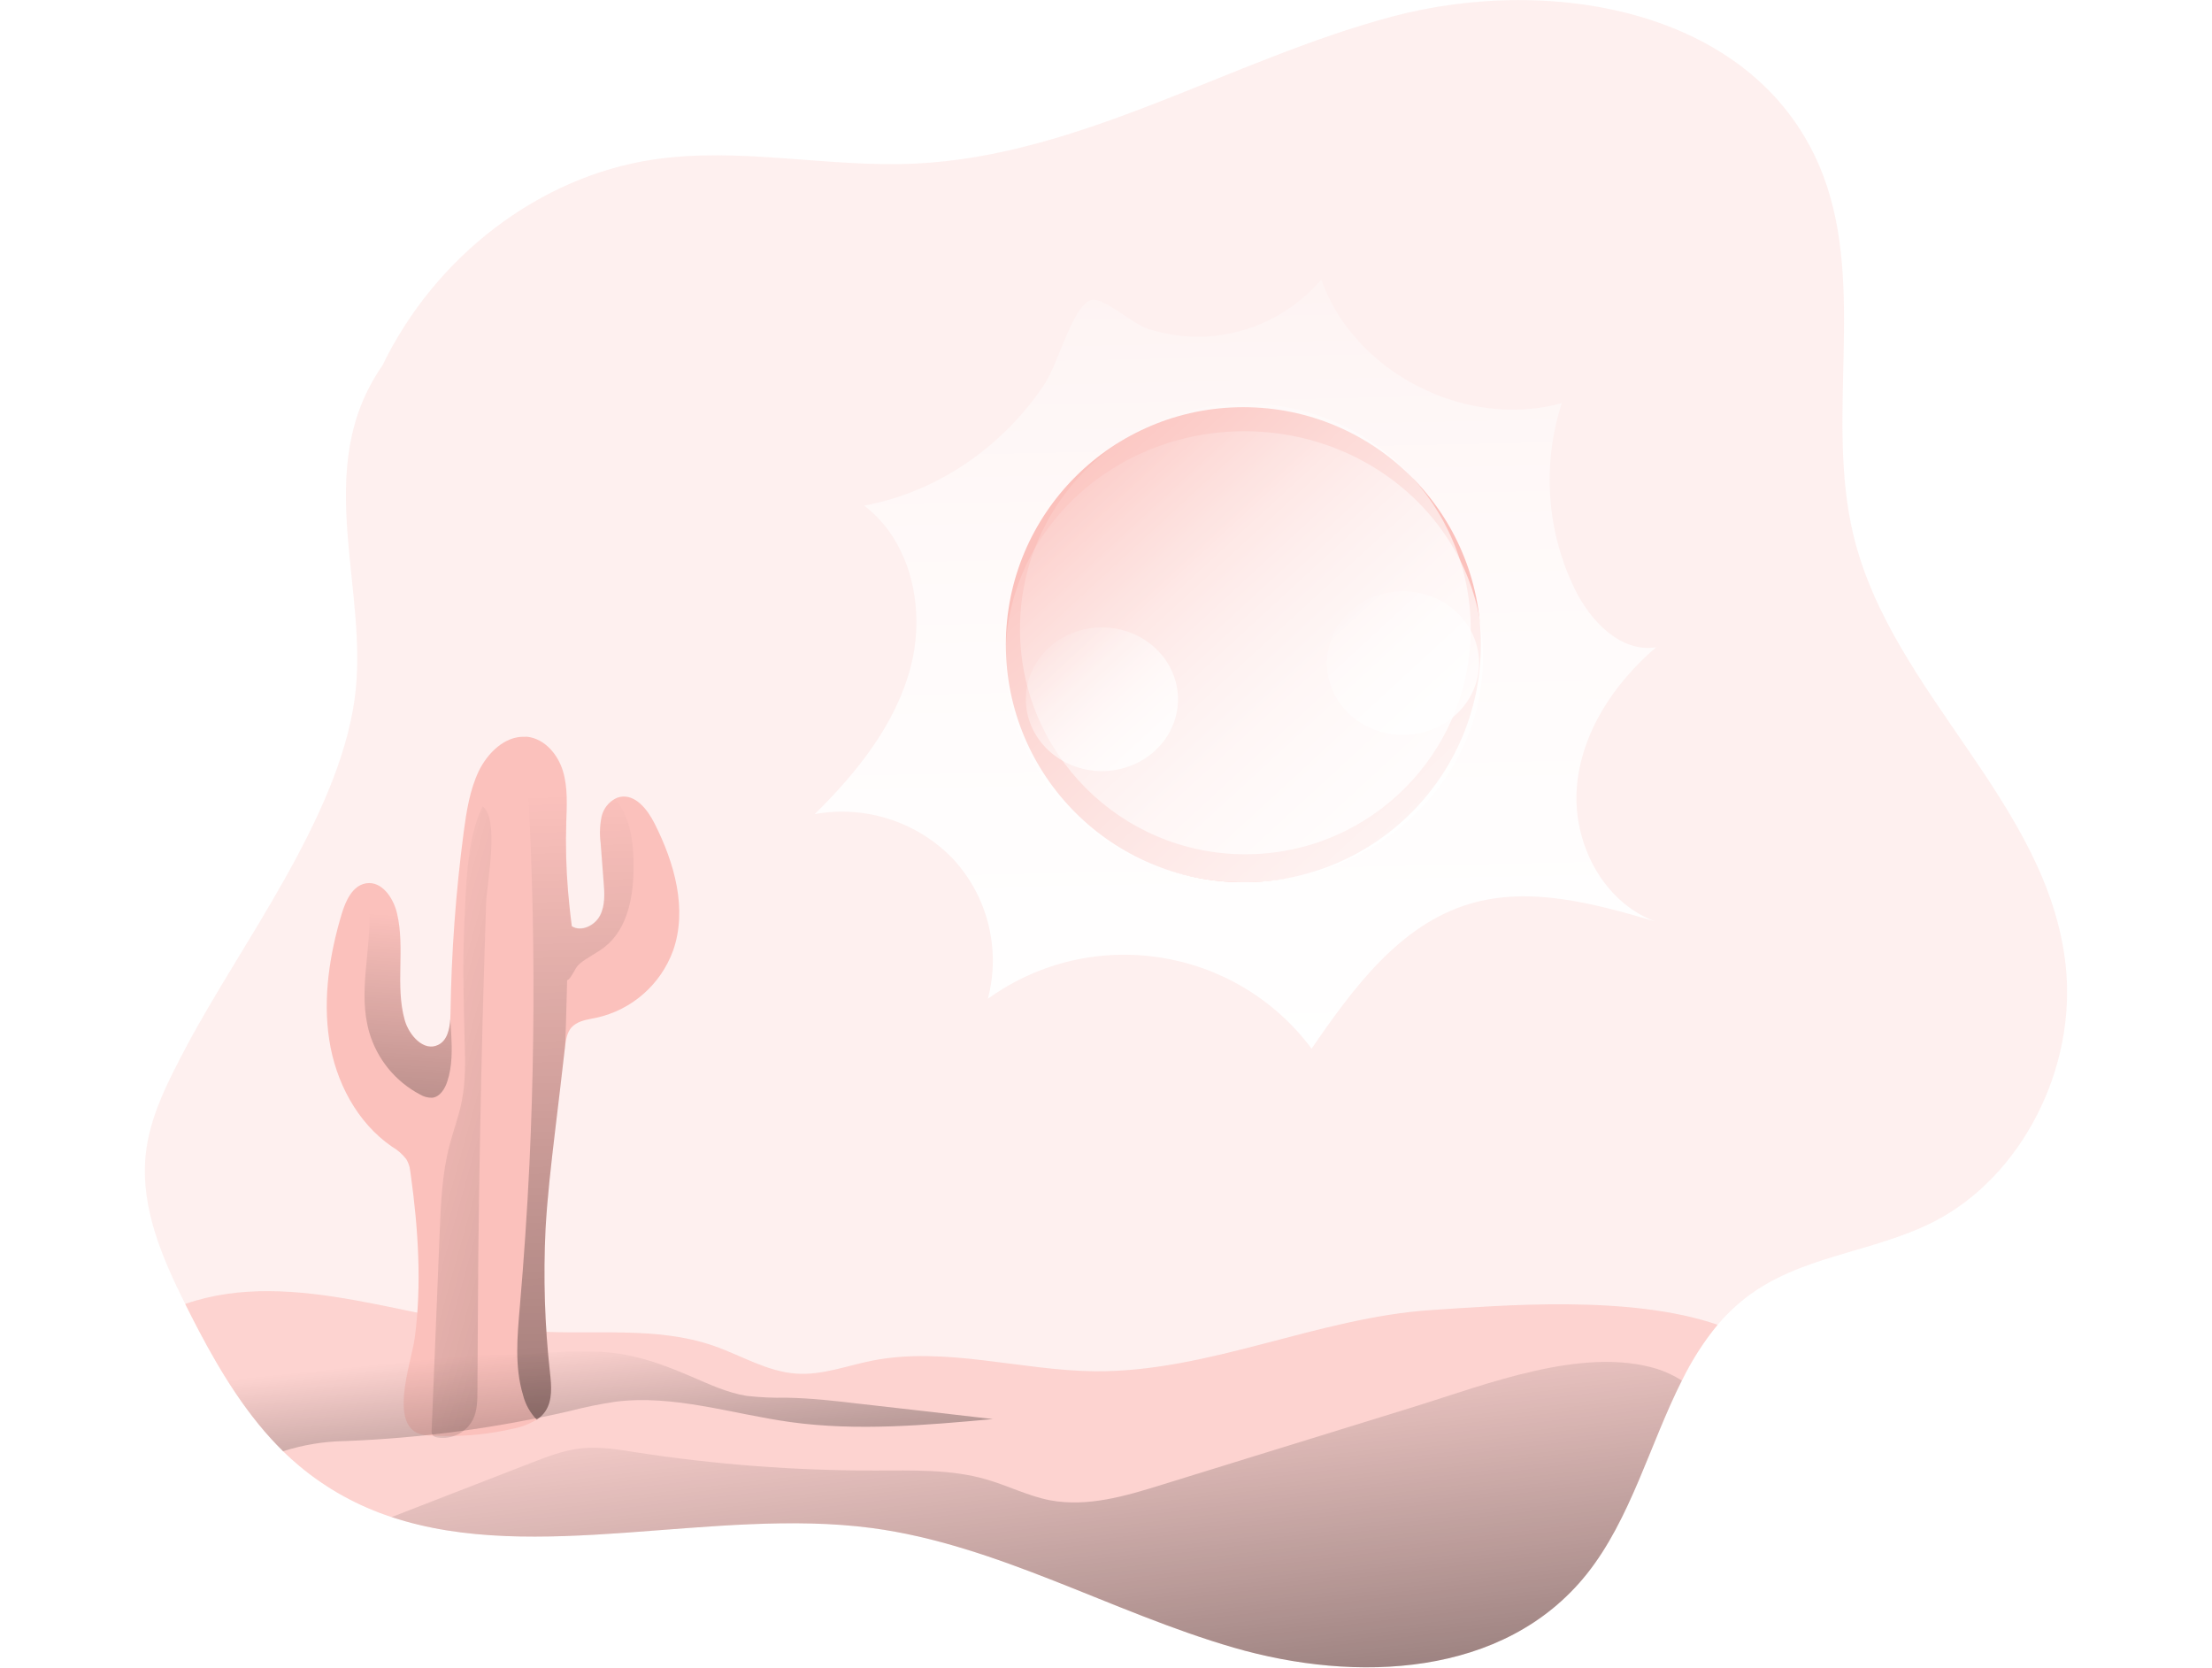
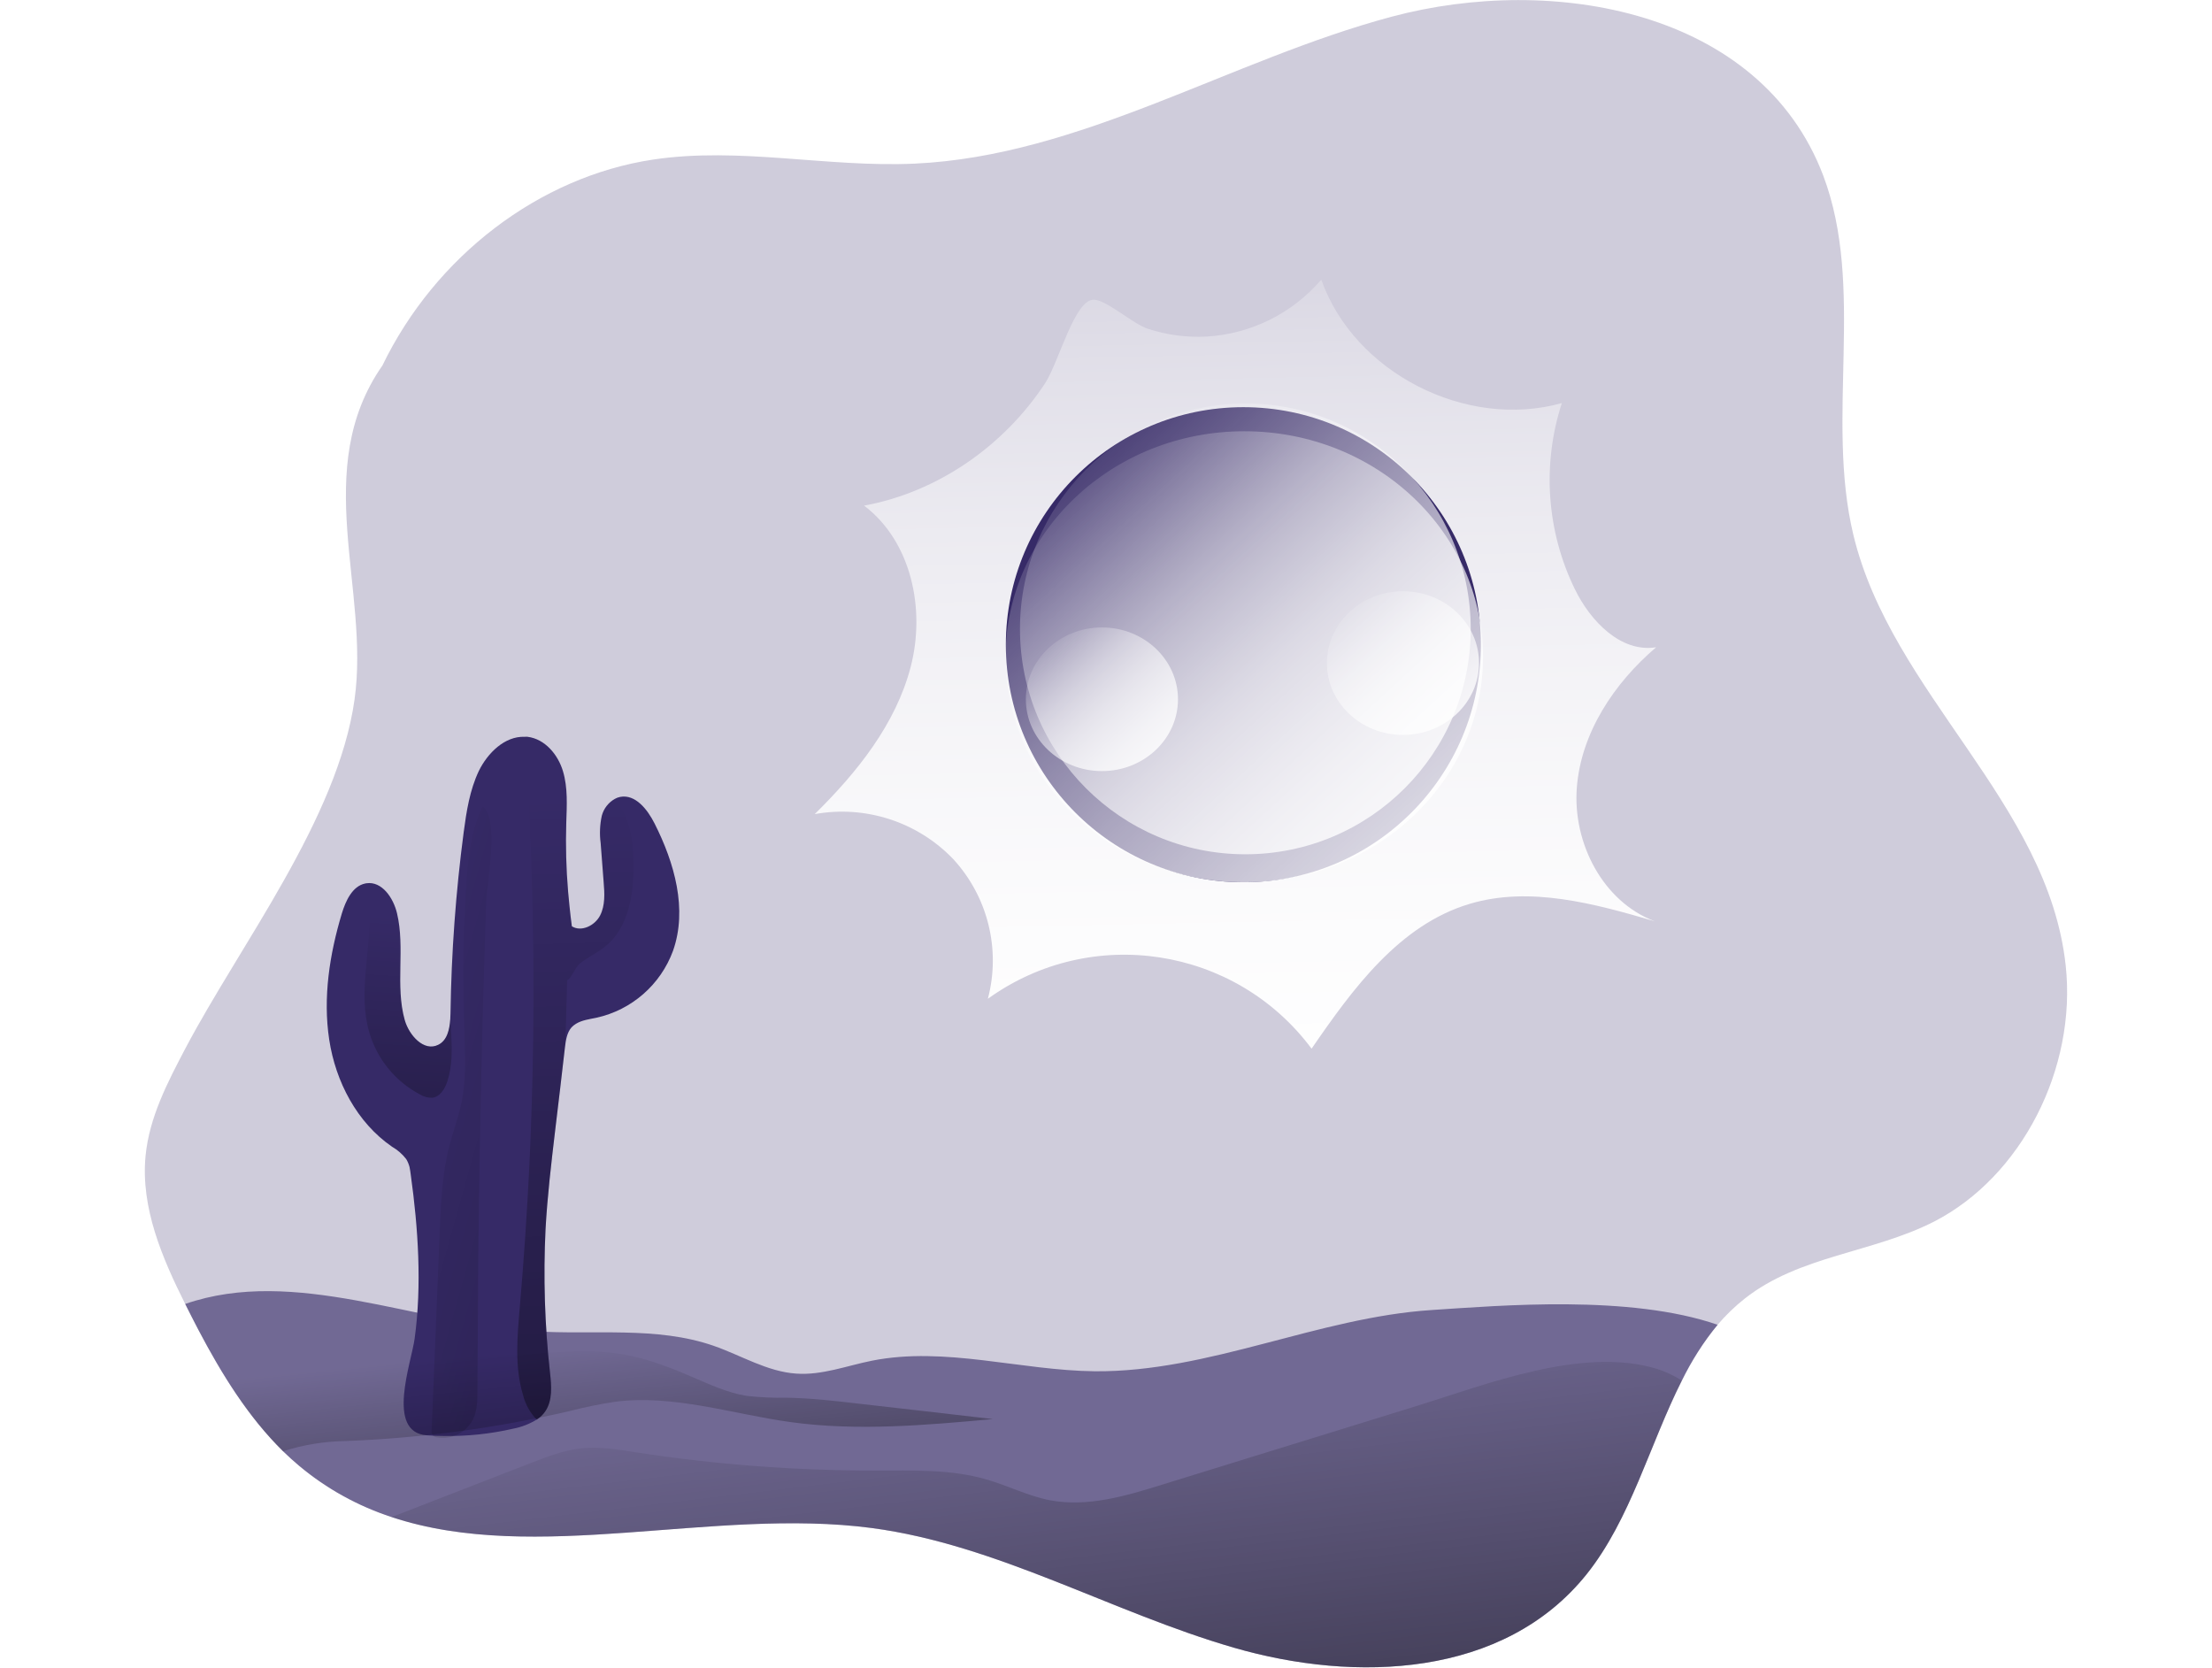
<svg xmlns="http://www.w3.org/2000/svg" xmlns:xlink="http://www.w3.org/1999/xlink" id="Layer_1" data-name="Layer 1" viewBox="0 0 544.43 472.18" width="406" height="306" class="illustration styles_illustrationTablet__1DWOa">
  <defs>
    <linearGradient id="linear-gradient" x1="314.14" y1="39.82" x2="320.61" y2="349.02" gradientUnits="userSpaceOnUse">
      <stop offset="0" stop-color="#fff" stop-opacity="0" />
      <stop offset="0.13" stop-color="#fff" stop-opacity="0.23" />
      <stop offset="0.23" stop-color="#fff" stop-opacity="0.41" />
      <stop offset="0.35" stop-color="#fff" stop-opacity="0.59" />
      <stop offset="0.48" stop-color="#fff" stop-opacity="0.74" />
      <stop offset="0.6" stop-color="#fff" stop-opacity="0.85" />
      <stop offset="0.72" stop-color="#fff" stop-opacity="0.93" />
      <stop offset="0.84" stop-color="#fff" stop-opacity="0.98" />
      <stop offset="0.95" stop-color="#fff" />
    </linearGradient>
    <linearGradient id="linear-gradient-2" x1="256.57" y1="118.24" x2="434.76" y2="311.79" xlink:href="#linear-gradient" />
    <linearGradient id="linear-gradient-3" x1="254.74" y1="124.46" x2="437.87" y2="323.39" xlink:href="#linear-gradient" />
    <linearGradient id="linear-gradient-4" x1="253.02" y1="178.43" x2="311.35" y2="241.79" xlink:href="#linear-gradient" />
    <linearGradient id="linear-gradient-5" x1="338.28" y1="168.18" x2="396.61" y2="231.54" xlink:href="#linear-gradient" />
    <linearGradient id="linear-gradient-6" x1="257.87" y1="382.89" x2="291.93" y2="669.5" gradientUnits="userSpaceOnUse">
      <stop offset="0" stop-color="#010101" stop-opacity="0" />
      <stop offset="0.95" stop-color="#010101" />
    </linearGradient>
    <linearGradient id="linear-gradient-7" x1="135.57" y1="382.48" x2="148.34" y2="508.27" xlink:href="#linear-gradient-6" />
    <linearGradient id="linear-gradient-8" x1="84.39" y1="261.59" x2="70.76" y2="478.51" xlink:href="#linear-gradient-6" />
    <linearGradient id="linear-gradient-9" x1="128.29" y1="227.1" x2="142.88" y2="755.78" xlink:href="#linear-gradient-6" />
    <linearGradient id="linear-gradient-10" x1="68.8" y1="311.87" x2="508.16" y2="434.93" xlink:href="#linear-gradient-6" />
  </defs>
-   <path d="M515.51,348.31c-17.32,8.84-38.08,9.58-53.55,21.76a53.75,53.75,0,0,0-7.71,7.44c-16.44,19.52-20.68,50.15-37.13,70.68-23.41,29.2-65.36,30.78-99.94,20.75s-67-29.17-102.49-33.87c-55-7.25-118.3,19-162.1-17.54-14.18-11.85-23.83-28.78-32.28-45.78,0,0,0-.06-.06-.1-6.51-13-12.66-27.29-11.24-42,1.07-10.91,6.22-20.78,11.24-30.33,15.44-29.33,43.18-65,47.94-98.84,4.41-31.18-12.53-65.33,7.9-94.63,15-31,44.42-53.45,76.6-58.31,24.51-3.69,49.37,2.27,74.1,1.14,47-2.14,89.49-29.4,135.1-41.6S466.3,5.15,484.14,52c12,31.73.61,68.57,8.54,101.75,10.78,45,55.14,75.79,60.15,122C556,305,540.27,335.62,515.51,348.31Z" transform="translate(-8.81 -2.34)" fill="#FBC1BC" opacity="0.24" style="isolation: isolate;" />
+   <path d="M515.51,348.31c-17.32,8.84-38.08,9.58-53.55,21.76a53.75,53.75,0,0,0-7.71,7.44c-16.44,19.52-20.68,50.15-37.13,70.68-23.41,29.2-65.36,30.78-99.94,20.75s-67-29.17-102.49-33.87c-55-7.25-118.3,19-162.1-17.54-14.18-11.85-23.83-28.78-32.28-45.78,0,0,0-.06-.06-.1-6.51-13-12.66-27.29-11.24-42,1.07-10.91,6.22-20.78,11.24-30.33,15.44-29.33,43.18-65,47.94-98.84,4.41-31.18-12.53-65.33,7.9-94.63,15-31,44.42-53.45,76.6-58.31,24.51-3.69,49.37,2.27,74.1,1.14,47-2.14,89.49-29.4,135.1-41.6S466.3,5.15,484.14,52c12,31.73.61,68.57,8.54,101.75,10.78,45,55.14,75.79,60.15,122C556,305,540.27,335.62,515.51,348.31Z" transform="translate(-8.81 -2.34)" fill="#362a67" opacity="0.24" style="isolation: isolate;" />
  <path d="M212.51,145.53c13.45,10.2,17.42,29.39,13.21,45.62s-15.18,29.92-27.19,41.74a43.66,43.66,0,0,1,39.2,12.71,42.45,42.45,0,0,1,9.84,39.59,66.14,66.14,0,0,1,91.68,14.13c11.68-17,24.87-35.06,44.74-41,17.07-5.11,35.36-.09,52.45,4.92-14.75-5.55-23.25-22.24-22.07-37.79s10.53-29.62,22.47-39.81c-10,1.6-18.58-7.37-23-16.39a70.53,70.53,0,0,1-3.71-52.76C383,124.1,351.26,107.84,342,81.53a46.34,46.34,0,0,1-32.55,16.13,45.84,45.84,0,0,1-16.57-2.21c-4.18-1.36-11.48-8-15.2-8.24-5.5-.34-10,17.71-13.91,23.68C252.21,128.49,233.49,141.69,212.51,145.53Z" transform="translate(-8.81 -2.34)" fill="url(#linear-gradient)" />
-   <circle cx="311.12" cy="182.58" r="67.27" fill="#FBC1BC" />
+   <circle cx="311.12" cy="182.58" r="67.27" fill="#362a67" />
  <circle cx="311.68" cy="178.1" r="63.83" fill="url(#linear-gradient-2)" />
  <ellipse cx="311.38" cy="185.99" rx="67.61" ry="63.86" fill="url(#linear-gradient-3)" />
  <ellipse cx="271.06" cy="198.03" rx="21.54" ry="20.34" fill="url(#linear-gradient-4)" />
  <ellipse cx="356.32" cy="187.78" rx="21.54" ry="20.34" fill="url(#linear-gradient-5)" />
-   <path d="M454.25,377.51a80.38,80.38,0,0,0-10.13,15.8c-9.06,17.94-14.53,39.3-27,54.88-23.41,29.2-65.36,30.78-99.94,20.75s-67-29.17-102.49-33.87c-44.84-5.92-95.18,10.46-136-3.1a79,79,0,0,1-26.09-14.44c-1.62-1.36-3.17-2.75-4.66-4.21C38.12,403.67,30.61,391.56,24,379c-1.26-2.42-2.52-4.85-3.72-7.28,0,0,0-.06-.06-.1,31-10.74,65.36,5.51,98.61,7.71,17.12,1.13,34.87-1.49,51.08,4.14,7.81,2.72,15.16,7.32,23.38,7.87,7.28.52,14.31-2.23,21.46-3.66,20.72-4.11,42,2.78,63.13,3,32.41.26,63.1-15.25,95.44-17.35C392.81,372.07,429.29,368.9,454.25,377.51Z" transform="translate(-8.81 -2.34)" fill="#FBC1BC" opacity="0.61" style="isolation: isolate;" />
+   <path d="M454.25,377.51a80.38,80.38,0,0,0-10.13,15.8c-9.06,17.94-14.53,39.3-27,54.88-23.41,29.2-65.36,30.78-99.94,20.75s-67-29.17-102.49-33.87c-44.84-5.92-95.18,10.46-136-3.1a79,79,0,0,1-26.09-14.44c-1.62-1.36-3.17-2.75-4.66-4.21C38.12,403.67,30.61,391.56,24,379c-1.26-2.42-2.52-4.85-3.72-7.28,0,0,0-.06-.06-.1,31-10.74,65.36,5.51,98.61,7.71,17.12,1.13,34.87-1.49,51.08,4.14,7.81,2.72,15.16,7.32,23.38,7.87,7.28.52,14.31-2.23,21.46-3.66,20.72-4.11,42,2.78,63.13,3,32.41.26,63.1-15.25,95.44-17.35C392.81,372.07,429.29,368.9,454.25,377.51Z" transform="translate(-8.81 -2.34)" fill="#362a67" opacity="0.61" style="isolation: isolate;" />
  <path d="M444.12,393.31c-9.06,17.94-14.53,39.3-27,54.88-23.41,29.2-65.36,30.78-99.94,20.75s-67-29.17-102.49-33.87c-44.84-5.92-95.18,10.46-136-3.1q19.86-7.73,39.69-15.41c4.54-1.75,9.13-3.53,14-4.05,5.18-.58,10.42.32,15.57,1.13a440,440,0,0,0,67.82,5.15c10.56,0,21.27-.42,31.4,2.52,6.06,1.75,11.79,4.7,18,5.9,10.62,2,21.43-1.2,31.73-4.41l71.71-22.17c20-6.19,47.36-17.06,68.4-10.65A30,30,0,0,1,444.12,393.31Z" transform="translate(-8.81 -2.34)" fill="url(#linear-gradient-6)" />
-   <path d="M158.39,271.62a30,30,0,0,1-21.69,18.94c-2,.42-4.15.68-5.83,1.74a5.8,5.8,0,0,0-1.23,1c-1.3,1.49-1.59,3.59-1.85,5.6q-1.35,11.81-2.78,23.6c-1.1,9.29-2.2,18.58-2.72,27.91a255.31,255.31,0,0,0,1.26,40.63c.42,3.75.78,7.86-1.36,11a8.31,8.31,0,0,1-2.39,2.3,19.66,19.66,0,0,1-6.64,2.59A81.84,81.84,0,0,1,93.32,409c-1.56,0-3.14-.06-4.7-.19-11.65-.87-4.3-20.62-3.4-27.42,2.07-15.12,1-31.27-1.1-46.33-.1-.74-.19-1.49-.35-2.23a8.32,8.32,0,0,0-.94-2.24,13.66,13.66,0,0,0-4-3.49c-9.94-6.83-16-18.42-17.81-30.34s.1-24.15,3.56-35.67c1.11-3.66,3-7.8,6.64-8.55a1.28,1.28,0,0,1,.33-.06c4.4-.65,7.64,4.14,8.67,8.48,2.36,9.87-.55,20.49,2.2,30.27,1.23,4.3,5.41,9,9.46,7,2.55-1.23,3.23-4.33,3.43-7.31,0,0,0-.07,0-.07,0-.52.06-1,.06-1.49A440.68,440.68,0,0,1,99.11,238c.78-5.89,1.72-11.91,4.27-17.29,2.5-5.14,7.38-9.94,13-9.71a3.94,3.94,0,0,1,.84,0c4.89.62,8.58,5,10,9.72s1.1,9.74.94,14.66a170.19,170.19,0,0,0,.52,19.43l.39,4.07c.19,1.95.42,3.86.68,5.8,2.72,1.68,6.54-.23,8-3.08s1.27-6.28,1-9.45c-.3-3.69-.55-7.38-.85-11.07a22.31,22.31,0,0,1,.33-7.74,7.76,7.76,0,0,1,3.69-4.76,4.68,4.68,0,0,1,1.46-.55c4.33-.87,7.77,3.53,9.77,7.48C158.81,246.69,162.56,259.83,158.39,271.62Z" transform="translate(-8.81 -2.34)" fill="#FBC1BC" />
+   <path d="M158.39,271.62a30,30,0,0,1-21.69,18.94c-2,.42-4.15.68-5.83,1.74a5.8,5.8,0,0,0-1.23,1c-1.3,1.49-1.59,3.59-1.85,5.6q-1.35,11.81-2.78,23.6c-1.1,9.29-2.2,18.58-2.72,27.91a255.31,255.31,0,0,0,1.26,40.63c.42,3.75.78,7.86-1.36,11a8.31,8.31,0,0,1-2.39,2.3,19.66,19.66,0,0,1-6.64,2.59A81.84,81.84,0,0,1,93.32,409c-1.56,0-3.14-.06-4.7-.19-11.65-.87-4.3-20.62-3.4-27.42,2.07-15.12,1-31.27-1.1-46.33-.1-.74-.19-1.49-.35-2.23a8.32,8.32,0,0,0-.94-2.24,13.66,13.66,0,0,0-4-3.49c-9.94-6.83-16-18.42-17.81-30.34s.1-24.15,3.56-35.67c1.11-3.66,3-7.8,6.64-8.55a1.28,1.28,0,0,1,.33-.06c4.4-.65,7.64,4.14,8.67,8.48,2.36,9.87-.55,20.49,2.2,30.27,1.23,4.3,5.41,9,9.46,7,2.55-1.23,3.23-4.33,3.43-7.31,0,0,0-.07,0-.07,0-.52.06-1,.06-1.49A440.68,440.68,0,0,1,99.11,238c.78-5.89,1.72-11.91,4.27-17.29,2.5-5.14,7.38-9.94,13-9.71a3.94,3.94,0,0,1,.84,0c4.89.62,8.58,5,10,9.72s1.1,9.74.94,14.66a170.19,170.19,0,0,0,.52,19.43l.39,4.07c.19,1.95.42,3.86.68,5.8,2.72,1.68,6.54-.23,8-3.08s1.27-6.28,1-9.45c-.3-3.69-.55-7.38-.85-11.07a22.31,22.31,0,0,1,.33-7.74,7.76,7.76,0,0,1,3.69-4.76,4.68,4.68,0,0,1,1.46-.55c4.33-.87,7.77,3.53,9.77,7.48C158.81,246.69,162.56,259.83,158.39,271.62Z" transform="translate(-8.81 -2.34)" fill="#362a67" />
  <path d="M249,404.22c-19.1,1.72-38.4,3.47-57.4.84-16.51-2.3-33-7.86-49.53-5.76a124.47,124.47,0,0,0-12.85,2.62,339.67,339.67,0,0,1-63.65,8.52,61.19,61.19,0,0,0-17.61,2.88C38.12,403.67,30.61,391.56,24,379c19.82-1.06,39.66-1,59,3,6.15,1.3,12.27,3,18.52,3.63,13.89,1.49,28.07-2,41.86.1,7.09,1.13,13.82,3.69,20.4,6.54,5,2.13,10,4.5,15.44,5.37a83.73,83.73,0,0,0,11.33.52c6.9.13,13.73.9,20.56,1.71Q230,402,249,404.22Z" transform="translate(-8.81 -2.34)" fill="url(#linear-gradient-7)" />
  <path d="M94.48,308.56c-.68,2.13-2.07,4.4-4.27,4.66a6.4,6.4,0,0,1-3.5-.94A29.1,29.1,0,0,1,72.37,294.7c-3.3-11.4.58-23.12,0-34.67-.1-2.11-1-4.92-1.17-7.45a1.28,1.28,0,0,1,.33-.06c4.4-.65,7.64,4.14,8.67,8.48,2.36,9.87-.55,20.49,2.2,30.27,1.23,4.3,5.41,9,9.46,7,2.55-1.23,3.23-4.33,3.43-7.31.13,1.32.22,2.68.29,4C95.81,299.56,95.91,304.22,94.48,308.56Z" transform="translate(-8.81 -2.34)" fill="url(#linear-gradient-8)" />
  <path d="M129.06,258.89a170.79,170.79,0,0,1-.91-23.5c.16-4.92.52-10-.94-14.66s-5.11-9.1-10-9.72a3.94,3.94,0,0,0-.84,0,1.06,1.06,0,0,1,.19-.45c2.07-3.21,7.45-1.23,9.45,1.07,2.37,2.75,3,6.6,3.34,10.26C130.48,234.16,129.51,246.56,129.06,258.89Z" transform="translate(-8.81 -2.34)" fill="none" />
  <path d="M147.22,247.3c.06,8.49-1.49,17.91-8.13,23.18-2.3,1.82-5.05,3-7.25,4.89-1.36,1.2-2.17,4.08-3.43,4.57-.23,9.26-.49,17.93-.62,19q-1.35,11.81-2.78,23.6c-1.1,9.29-2.2,18.58-2.72,27.91a255.31,255.31,0,0,0,1.26,40.63c.42,3.75.78,7.86-1.36,11a8.31,8.31,0,0,1-2.39,2.3,15.38,15.38,0,0,1-3.89-7c-2.43-8-1.62-16.64-.9-25q1.74-20.16,2.72-40.37,1.65-35.4.93-70.8-.37-17.73-1.32-35.39c-.2-3.07-2.27-11.78-1-14.89a3.94,3.94,0,0,1,.84,0c4.89.62,8.58,5,10,9.72s1.1,9.74.94,14.66a170.19,170.19,0,0,0,.52,19.43l.39,4.07c.19,1.95.42,3.86.68,5.8,2.72,1.68,6.54-.23,8-3.08s1.27-6.28,1-9.45c-.3-3.69-.55-7.38-.85-11.07a22.31,22.31,0,0,1,.33-7.74,7.76,7.76,0,0,1,3.69-4.76c.1.1.19.23.29.33C146.34,233.9,147.19,240.83,147.22,247.3Z" transform="translate(-8.81 -2.34)" fill="url(#linear-gradient-9)" />
  <path d="M103,396c0,2.86,0,5.84-1.31,8.41a9.62,9.62,0,0,1-10.15,5,2,2,0,0,1-1.19-.58,2.2,2.2,0,0,1-.31-1.5q1.13-27.92,2.26-55.81c.33-8.32.68-16.71,2.77-24.77,1.09-4.2,2.65-8.28,3.49-12.54,1.1-5.53,1-11.22.82-16.86-.3-11.3-.62-22.62-.08-33.92.49-10.18.65-23.46,5.16-32.72,4.88,3.6,1.19,21.67,1,27.33q-.55,16.74-1,33.49-.85,33.19-1.22,66.41Q103.09,377,103,396Z" transform="translate(-8.81 -2.34)" fill="url(#linear-gradient-10)" />
</svg>
